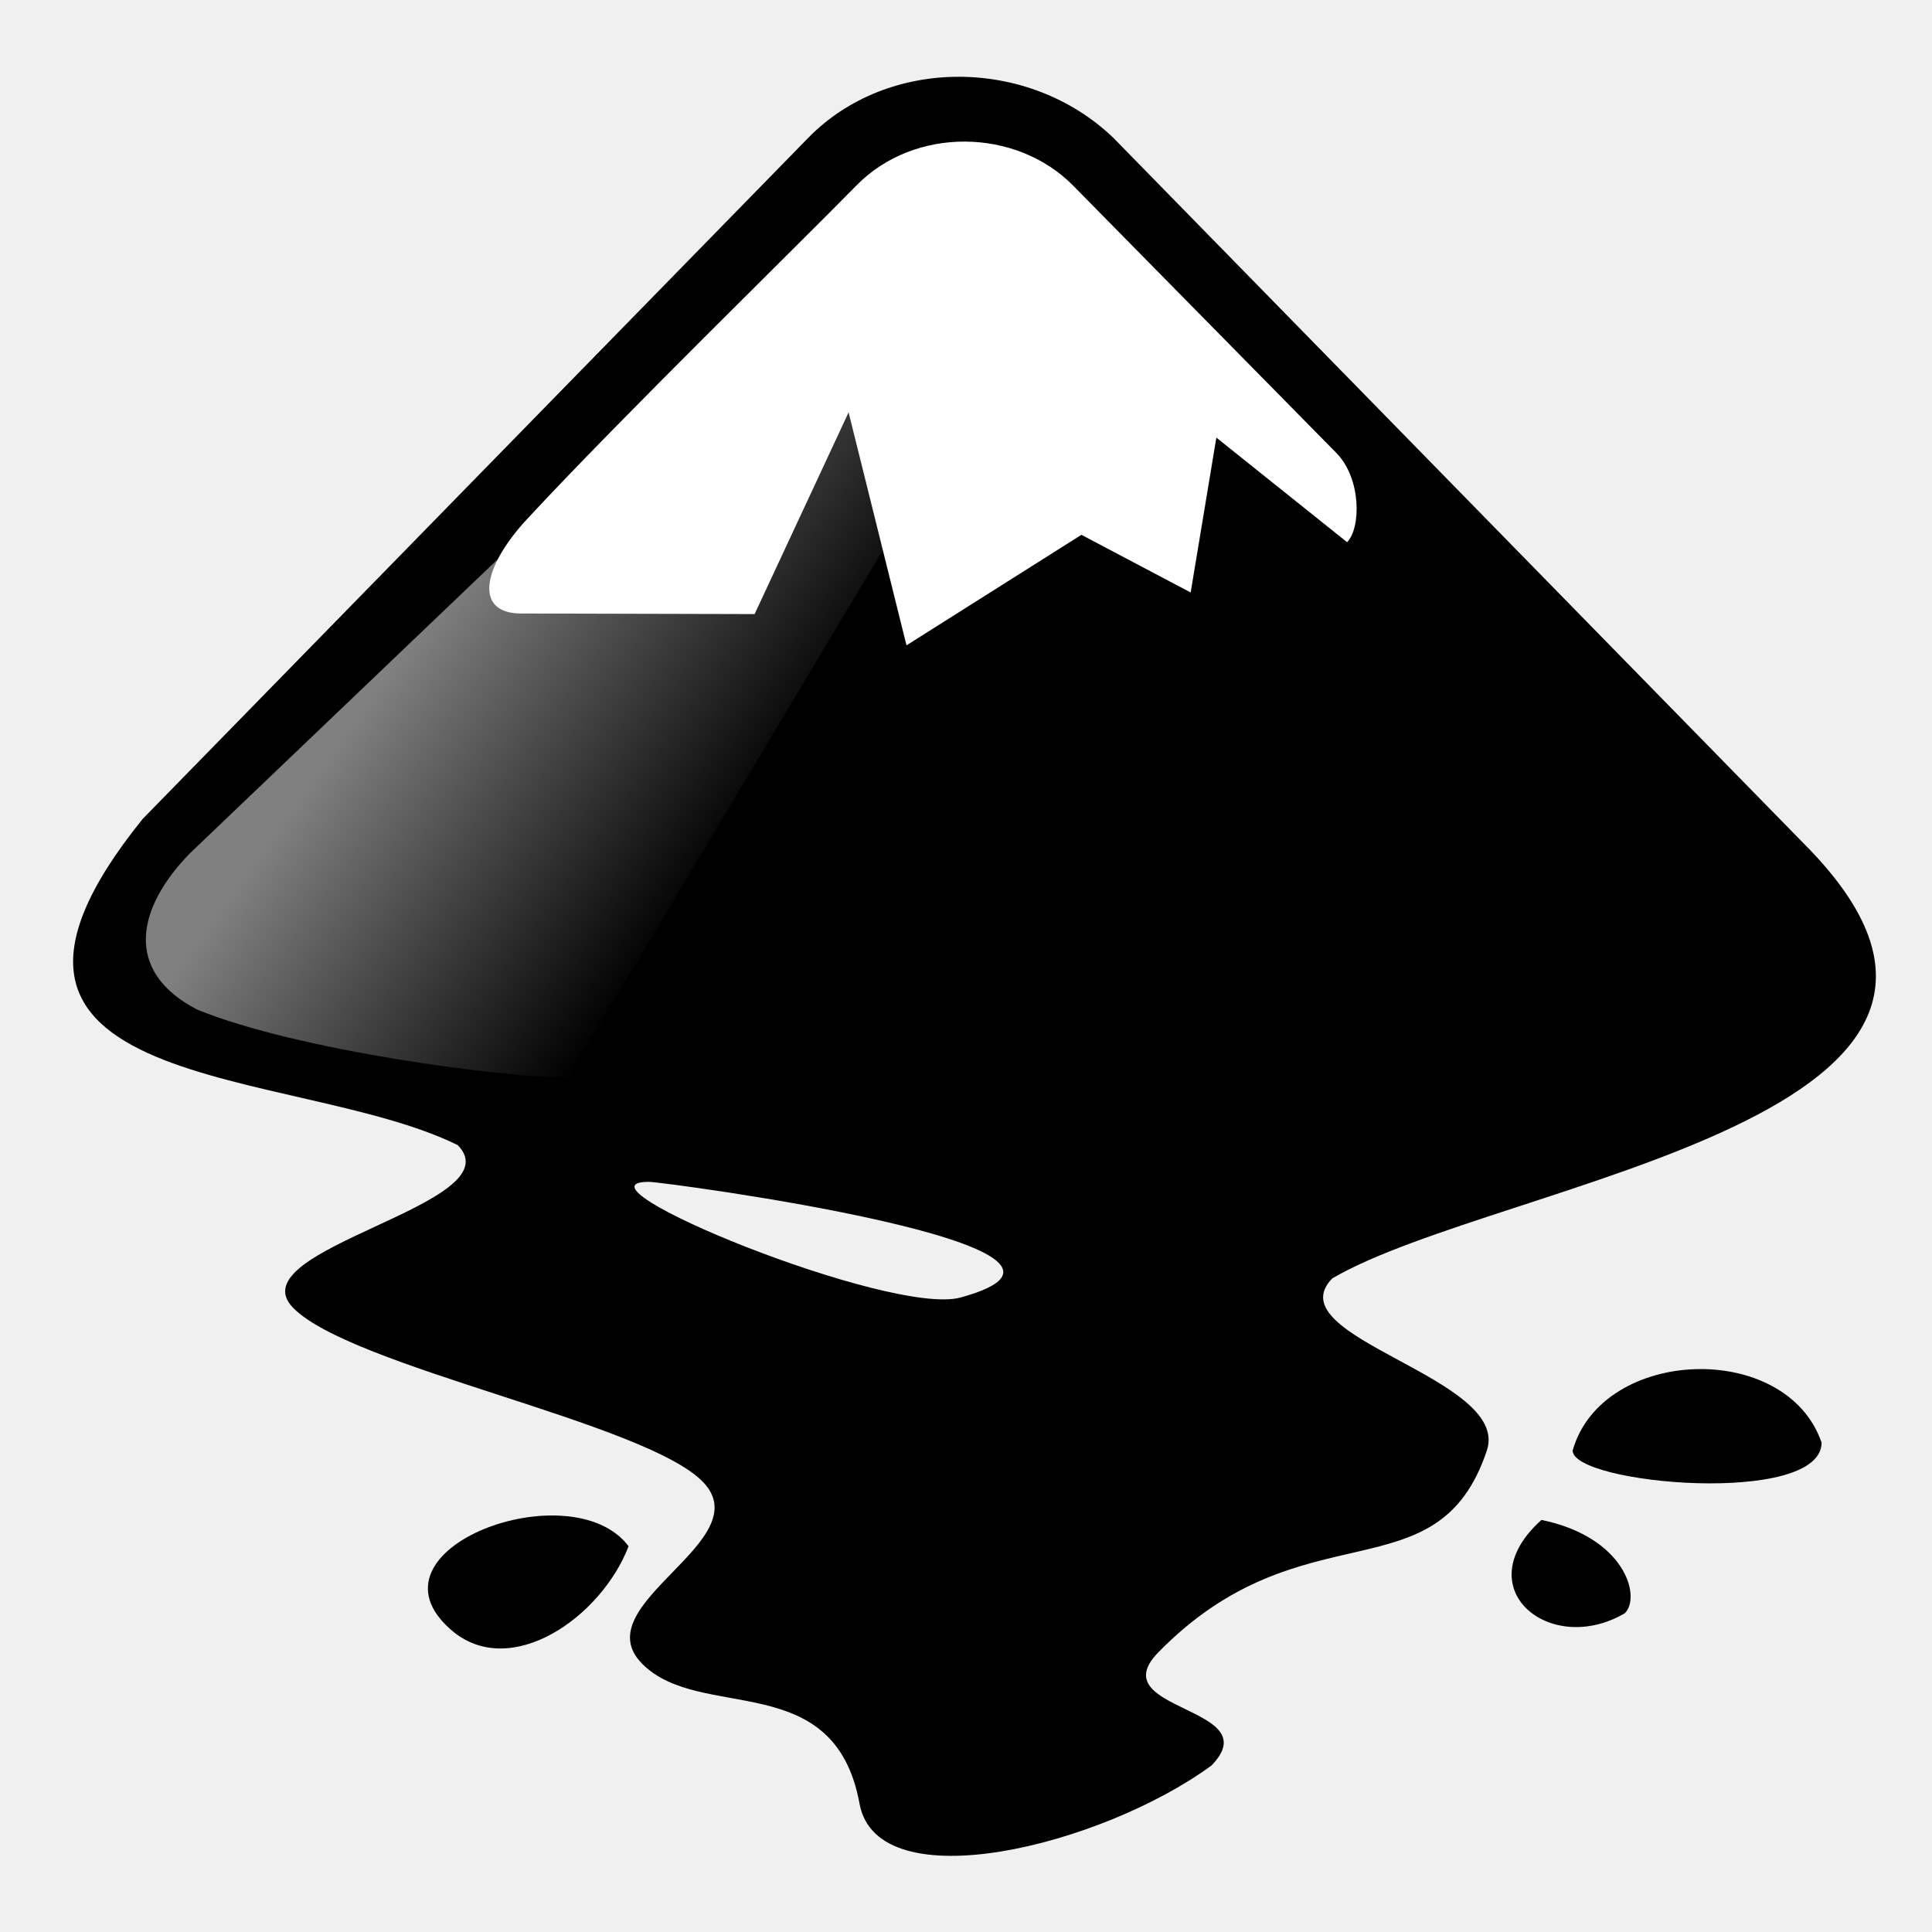
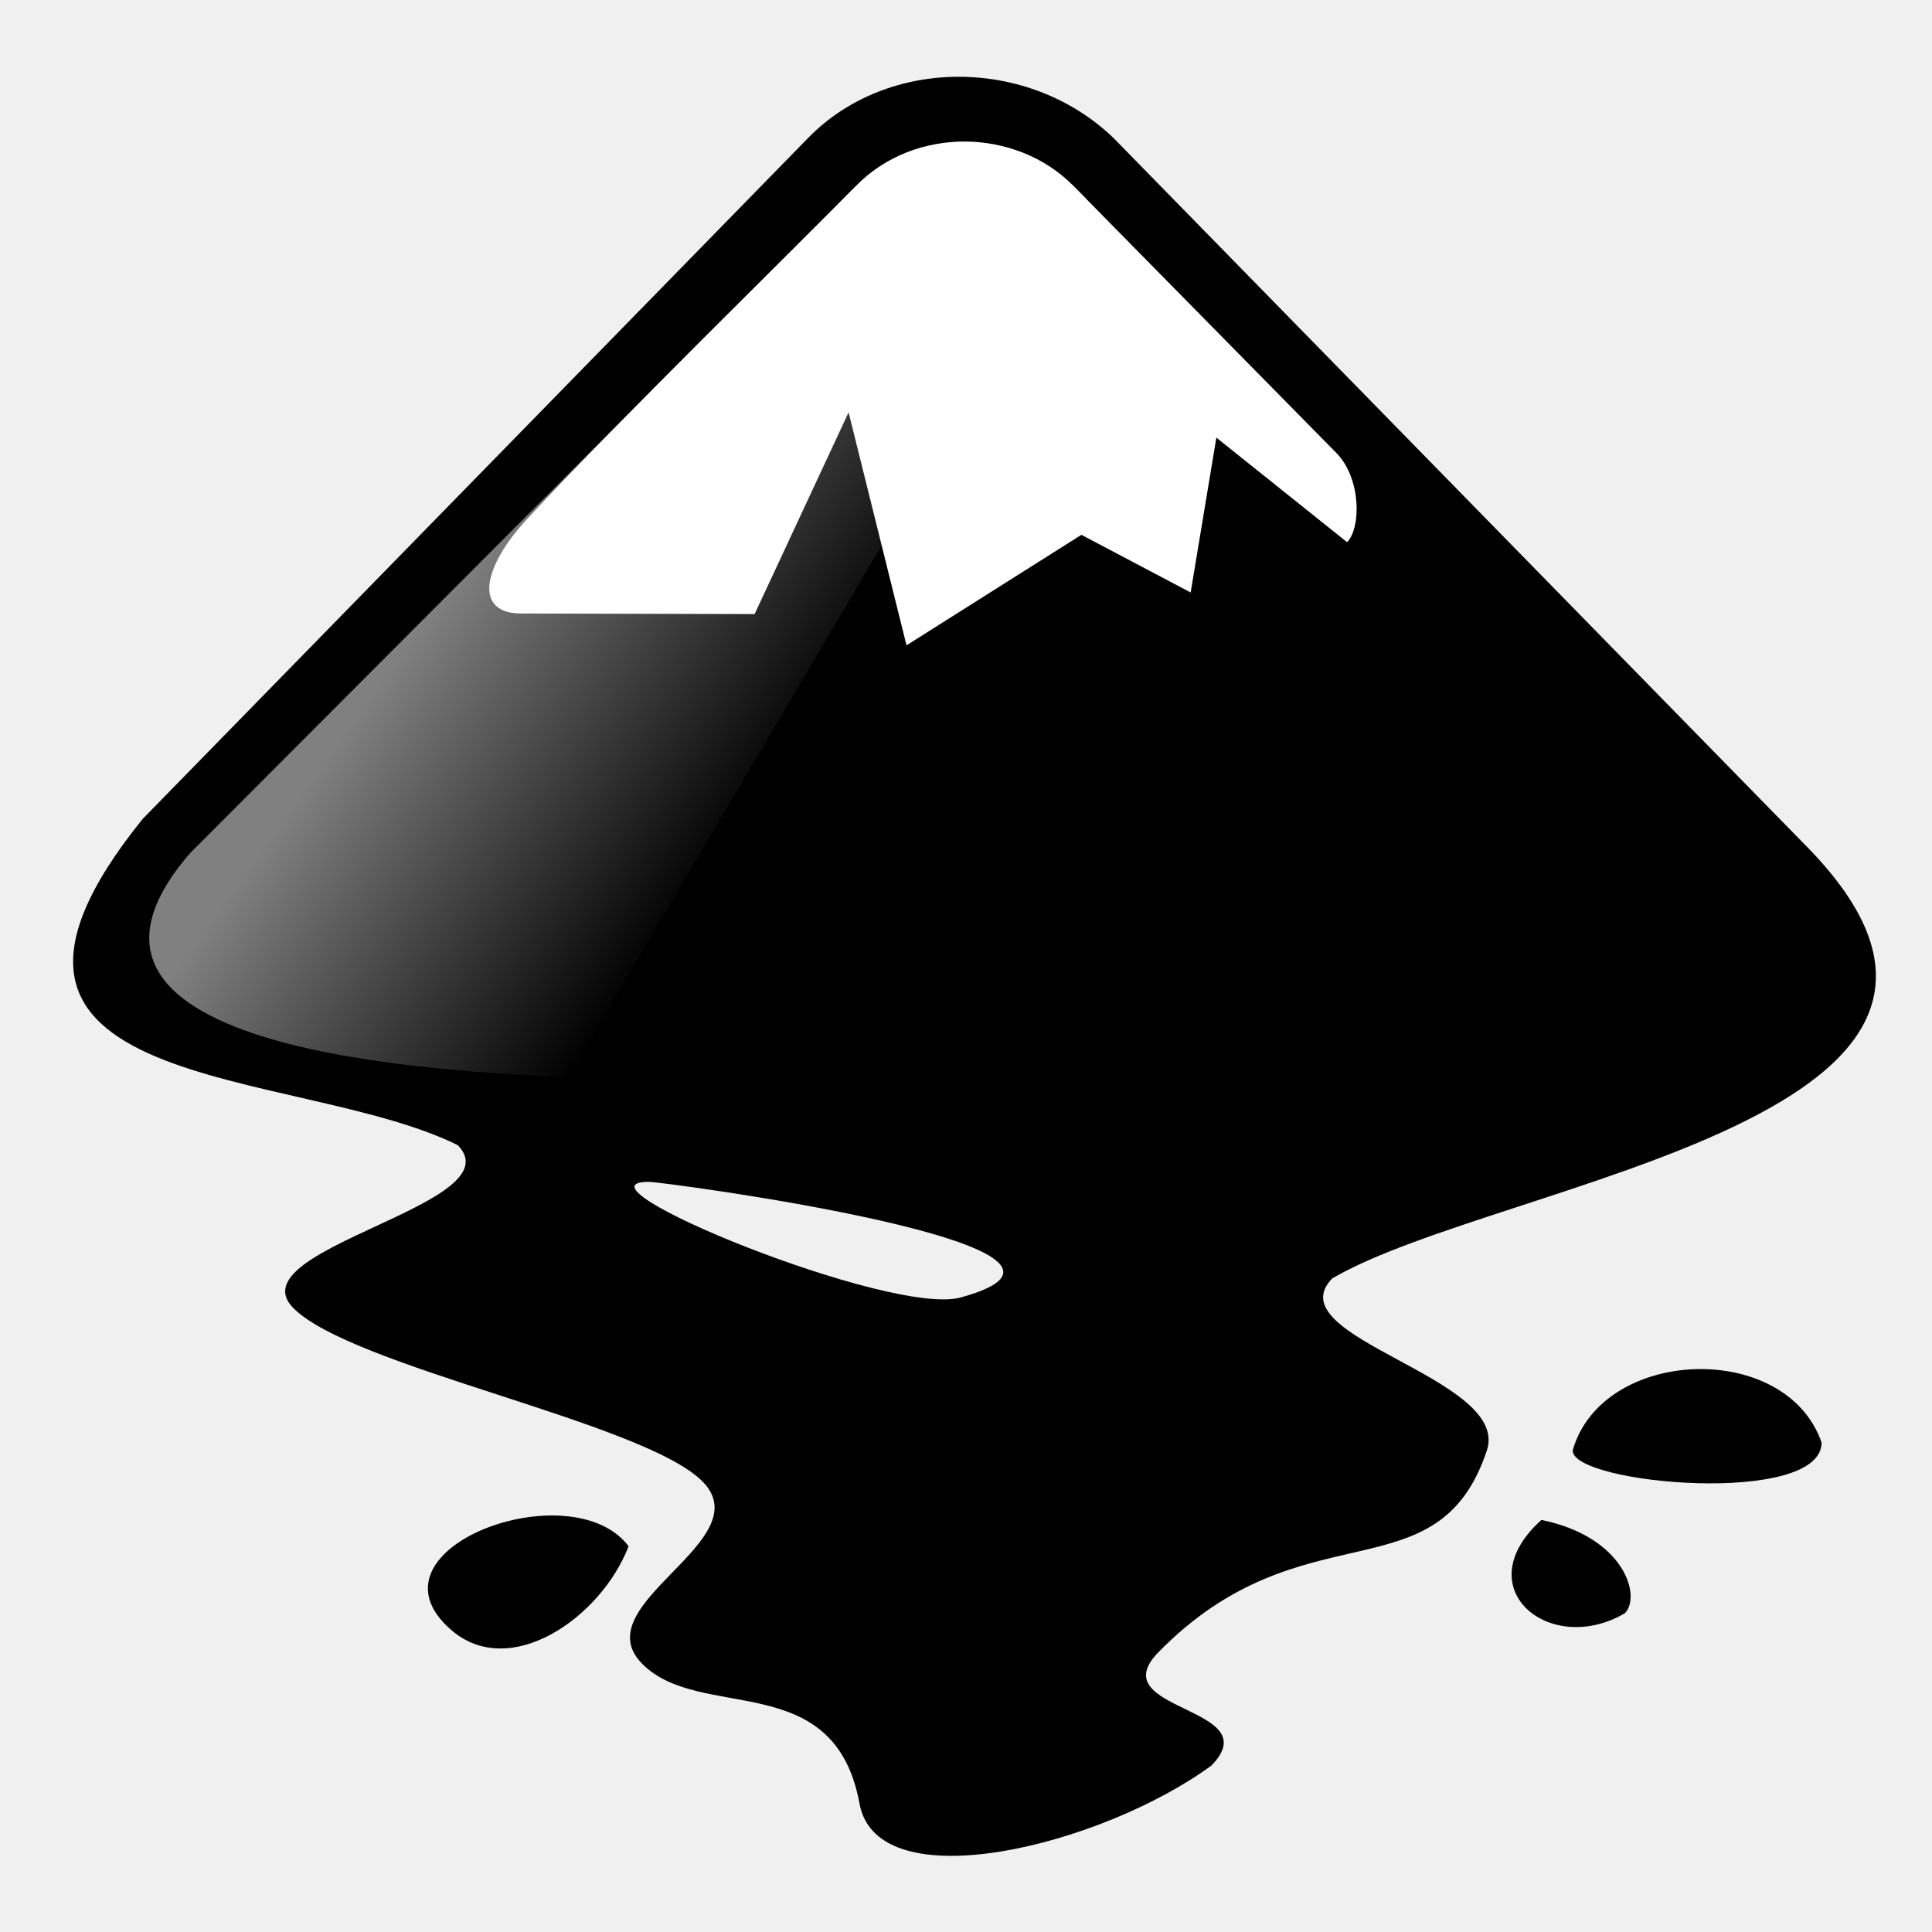
<svg xmlns="http://www.w3.org/2000/svg" version="1.0" width="390" height="390">
  <defs>
    <linearGradient id="linearGradientGloss" x1="79" y1="135" x2="142" y2="180" gradientUnits="userSpaceOnUse">
      <stop style="stop-color:white;stop-opacity:1" offset="0" id="stop2785" />
      <stop style="stop-color:white;stop-opacity:0" offset="1" id="stop2787" />
    </linearGradient>
  </defs>
  <g id="inkscape-logo">
    <path id="shape" style="fill:black;" d="M 163.15,27.83 L 28.81,165.3 C -16.58,221.51 59.7,214.97 92.4,231.16 C 104.13,243.15 47.44,252 59.17,264 C 70.9,275.99 130.1,287.1 141.85,299.09 C 153.58,311.08 117.84,323.8 129.57,335.79 C 141.3,347.78 168.43,336.42 173.51,364.1 C 177.13,383.88 222.4,372.6 244.54,356.4 C 256.27,344.4 222.1,345.53 233.83,333.54 C 263,303.71 290.16,322.7 300.14,292.81 C 305.07,278.04 257.2,270.04 268.95,258.05 C 302.7,238.34 419.35,225.51 364,170.16 L 224.75,27.83 C 207.72,11.48 179.3,11.3 163.15,27.83 z M 130.99,238.57 C 134,238.57 231.54,251.61 193.9,261.92 C 179.72,265.8 113.53,238.57 130.99,238.57 z M 317.46,292.81 C 317.46,299.63 367.71,304.1 367.71,291.2 C 360.55,270.48 323.4,271.88 317.46,292.81 z M 91.1,329.05 C 103,339.34 121.38,326.49 126.89,312.13 C 115.36,296.81 72.2,312.68 91.1,329.05 z M 311.16,306.82 C 295.82,320.58 312.88,334.54 328,325.65 C 331.37,322.23 327.91,310.24 311.16,306.82 z " />
-     <path id="gloss" style="opacity:0.5;fill:url(#linearGradientGloss);" d="M 165.16,51.1 L 38.39,172.2 C 27.68,183.13 24.8,195.99 39.75,203.77 C 59.82,212.04 101.73,217.58 114.65,217.50 L 214,51.09 C 199.47,37.1 179.86,38.34 165.16,51.09 z " />
+     <path id="gloss" style="opacity:0.5;fill:url(#linearGradientGloss);" d="M 38.39,172.2 C 2.87,213.14 91.96,216.235 114.65,217.5 L 219.35,39.97 C 203.58,24 184.153,25.45 170.16,40.15 L 38.39,172.2 z " />
    <path id="icecap" style="fill:white" d="M 216.63,37.47 L 269.78,91.45 C 274.82,96.6 274.75,106.58 271.93,109.45 L 245.54,88.34 L 240.35,119.6 L 218.3,107.96 L 182.99,130.27 L 171.3,83.24 L 152.33,123.96 L 105.14,123.84 C 95.7,123.82 97.27,114.63 106.4,104.78 C 125.16,84.53 161.15,49.43 172.85,37.47 C 184.61,25.45 205.1,25.79 216.63,37.47 z " />
  </g>
</svg>
